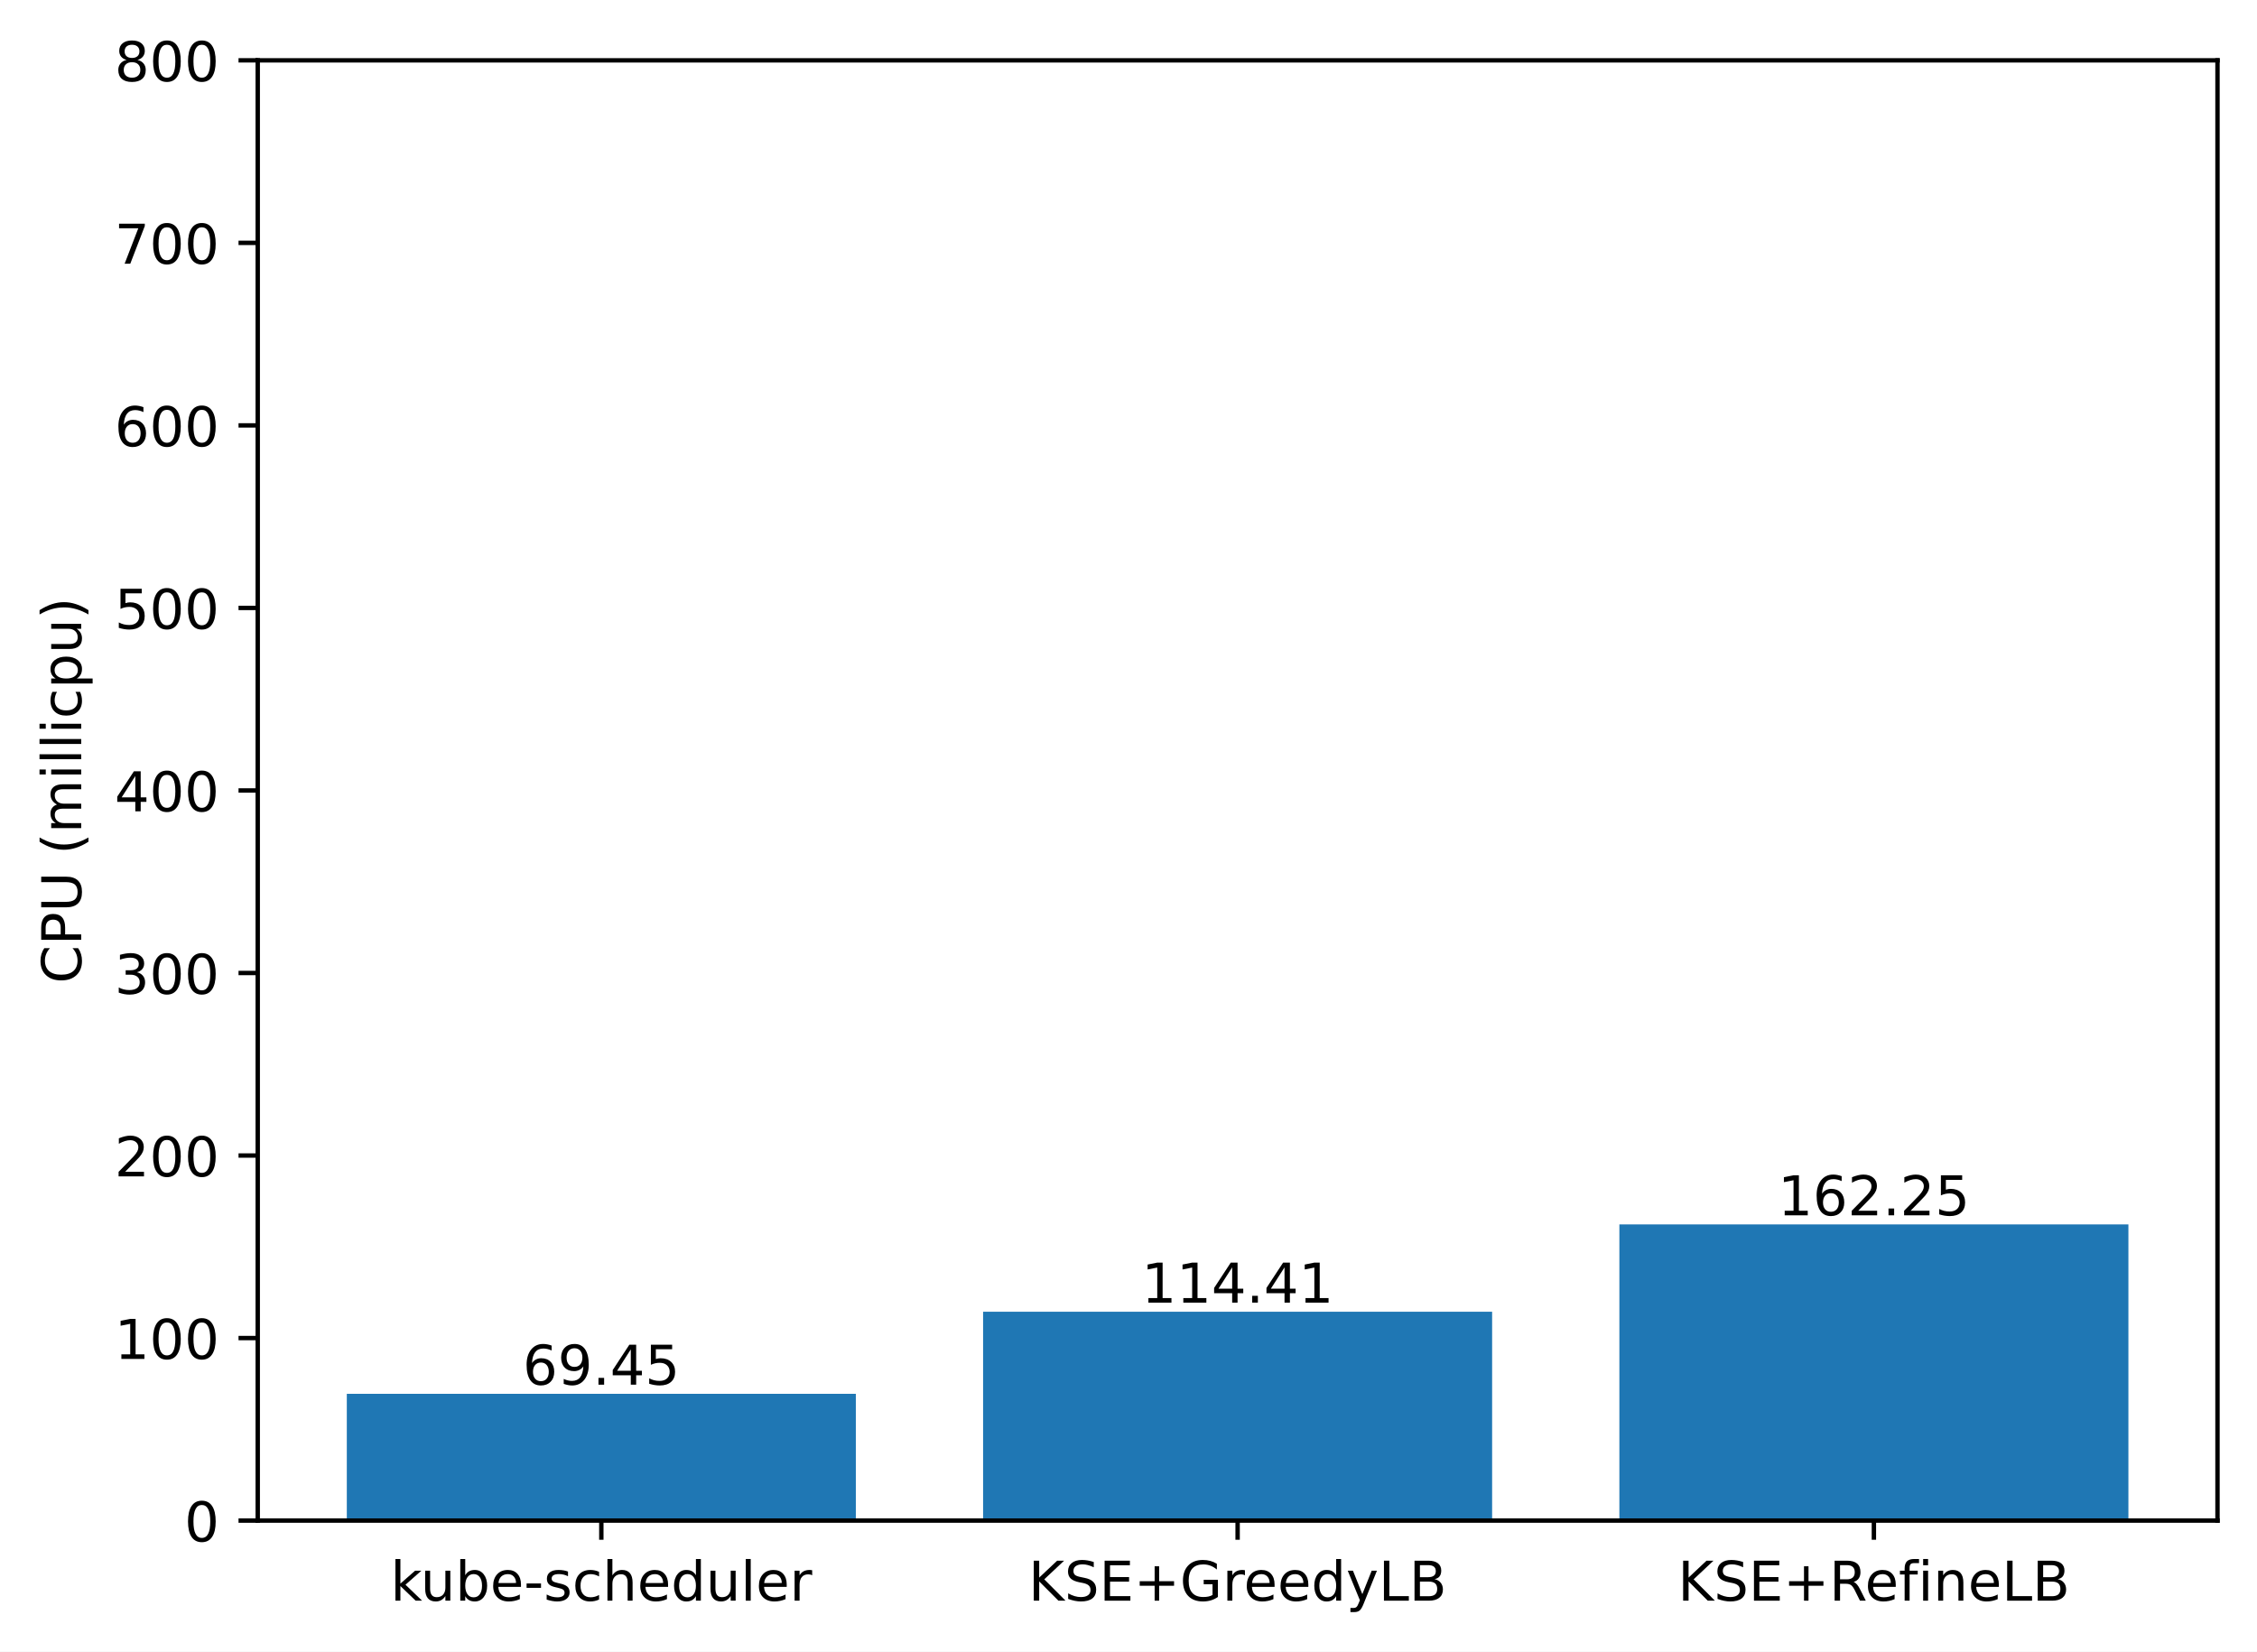
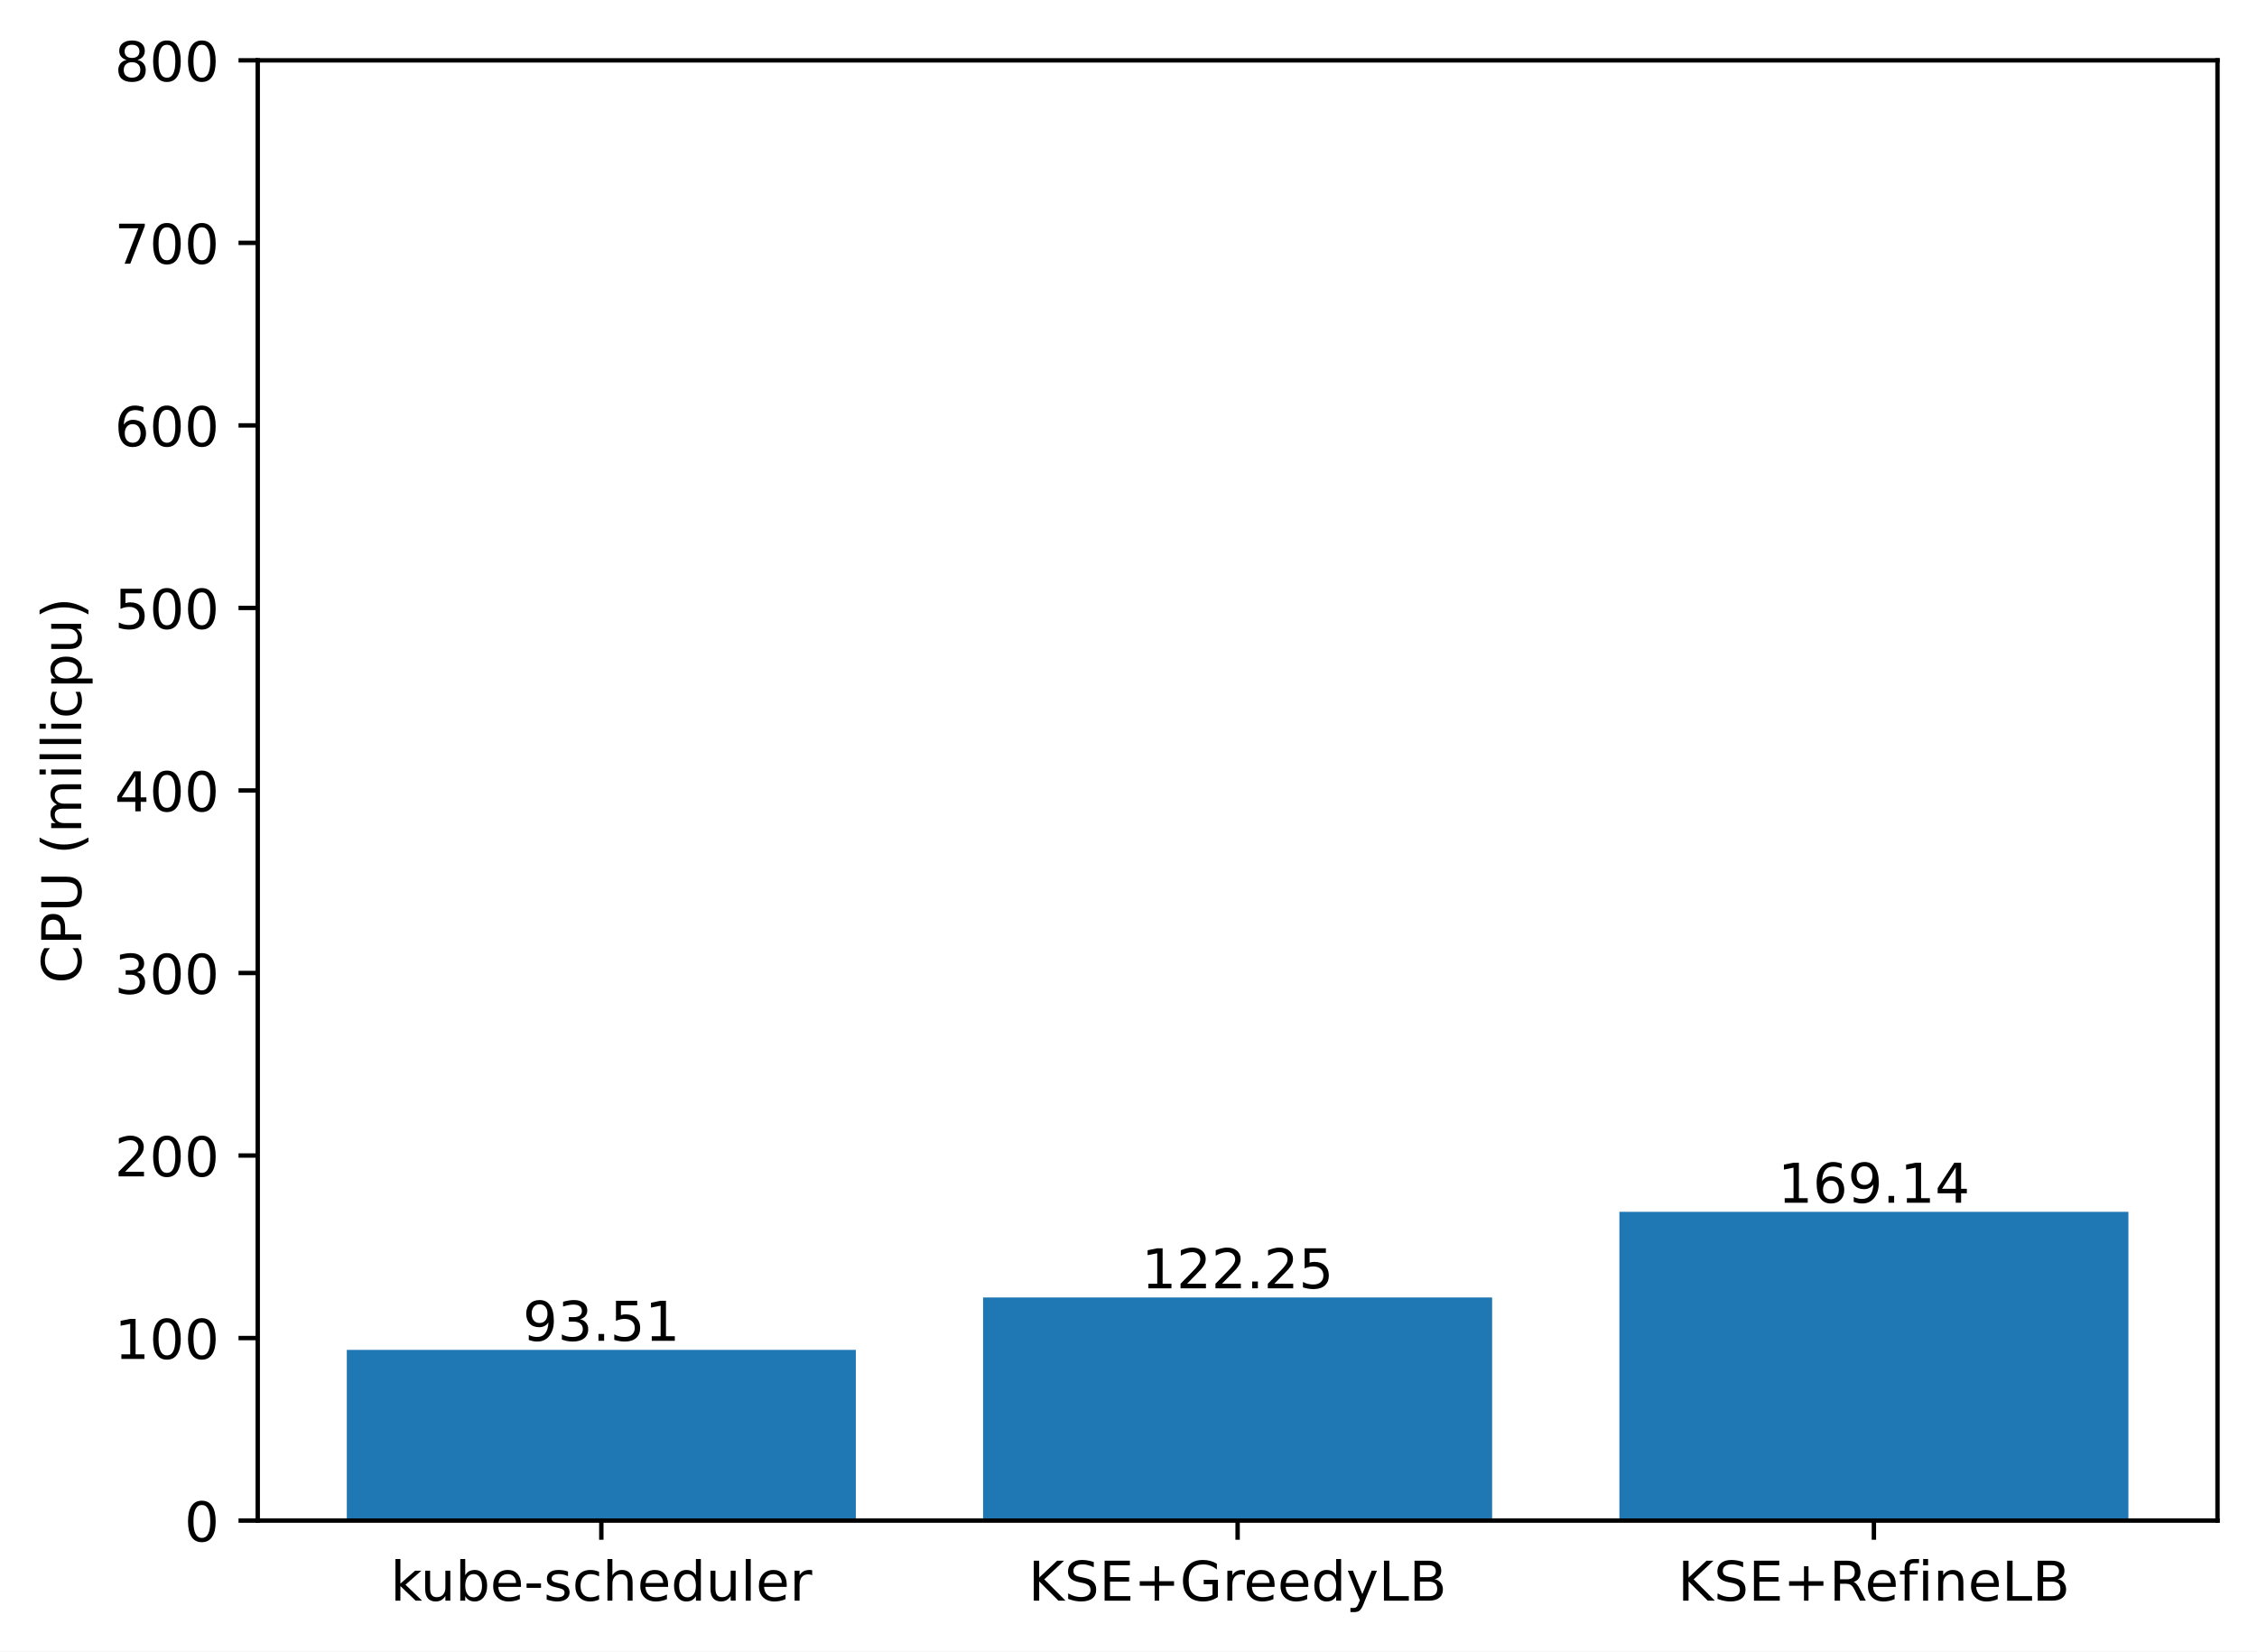
<svg xmlns="http://www.w3.org/2000/svg" xmlns:xlink="http://www.w3.org/1999/xlink" width="411.286pt" height="300.989pt" viewBox="0 0 411.286 300.989" version="1.1">
  <defs>
    <style type="text/css">*{stroke-linejoin: round; stroke-linecap: butt}</style>
  </defs>
  <g id="figure_1">
    <g id="patch_1">
      <path d="M 0 300.989  L 411.286 300.989  L 411.286 0  L 0 0  z " style="fill: #ffffff" />
    </g>
    <g id="axes_1">
      <g id="patch_2">
        <path d="M 46.966 277.111  L 404.086 277.111  L 404.086 10.999  L 46.966 10.999  z " style="fill: #ffffff" />
      </g>
      <g id="patch_3">
-         <path d="M 63.198 277.111  L 155.957 277.111  L 155.957 254.009  L 63.198 254.009  z " clip-path="url(#p529f1e1eea)" style="fill: #1f77b4" />
+         <path d="M 63.198 277.111  L 155.957 277.111  L 155.957 246.006  L 63.198 246.006  z " clip-path="url(#p2f8be9f135)" style="fill: #1f77b4" />
      </g>
      <g id="patch_4">
-         <path d="M 179.146 277.111  L 271.905 277.111  L 271.905 239.054  L 179.146 239.054  z " clip-path="url(#p529f1e1eea)" style="fill: #1f77b4" />
+         <path d="M 179.146 277.111  L 271.905 277.111  L 271.905 236.446  L 179.146 236.446  z " clip-path="url(#p2f8be9f135)" style="fill: #1f77b4" />
      </g>
      <g id="patch_5">
-         <path d="M 295.094 277.111  L 387.853 277.111  L 387.853 223.14  L 295.094 223.14  z " clip-path="url(#p529f1e1eea)" style="fill: #1f77b4" />
+         <path d="M 295.094 277.111  L 387.853 277.111  L 387.853 220.848  L 295.094 220.848  z " clip-path="url(#p2f8be9f135)" style="fill: #1f77b4" />
      </g>
      <g id="matplotlib.axis_1">
        <g id="xtick_1">
          <g id="line2d_1">
            <defs>
-               <path id="md1981f19f9" d="M 0 0  L 0 3.5  " style="stroke: #000000; stroke-width: 0.8" />
+               <path id="mb48e0c5412" d="M 0 0  L 0 3.5  " style="stroke: #000000; stroke-width: 0.8" />
            </defs>
            <g>
-               <use xlink:href="#md1981f19f9" x="109.578" y="277.111" style="stroke: #000000; stroke-width: 0.8" />
+               <use xlink:href="#mb48e0c5412" x="109.578" y="277.111" style="stroke: #000000; stroke-width: 0.8" />
            </g>
          </g>
          <g id="text_1">
            <g transform="translate(71.15179 291.7097)scale(0.1 -0.1)">
              <defs>
                <path id="DejaVuSans-6b" d="M 581 4863  L 1159 4863  L 1159 1991  L 2875 3500  L 3609 3500  L 1753 1863  L 3688 0  L 2938 0  L 1159 1709  L 1159 0  L 581 0  L 581 4863  z " transform="scale(0.015625)" />
                <path id="DejaVuSans-75" d="M 544 1381  L 544 3500  L 1119 3500  L 1119 1403  Q 1119 906 1312 657  Q 1506 409 1894 409  Q 2359 409 2629 706  Q 2900 1003 2900 1516  L 2900 3500  L 3475 3500  L 3475 0  L 2900 0  L 2900 538  Q 2691 219 2414 64  Q 2138 -91 1772 -91  Q 1169 -91 856 284  Q 544 659 544 1381  z M 1991 3584  L 1991 3584  z " transform="scale(0.015625)" />
                <path id="DejaVuSans-62" d="M 3116 1747  Q 3116 2381 2855 2742  Q 2594 3103 2138 3103  Q 1681 3103 1420 2742  Q 1159 2381 1159 1747  Q 1159 1113 1420 752  Q 1681 391 2138 391  Q 2594 391 2855 752  Q 3116 1113 3116 1747  z M 1159 2969  Q 1341 3281 1617 3432  Q 1894 3584 2278 3584  Q 2916 3584 3314 3078  Q 3713 2572 3713 1747  Q 3713 922 3314 415  Q 2916 -91 2278 -91  Q 1894 -91 1617 61  Q 1341 213 1159 525  L 1159 0  L 581 0  L 581 4863  L 1159 4863  L 1159 2969  z " transform="scale(0.015625)" />
                <path id="DejaVuSans-65" d="M 3597 1894  L 3597 1613  L 953 1613  Q 991 1019 1311 708  Q 1631 397 2203 397  Q 2534 397 2845 478  Q 3156 559 3463 722  L 3463 178  Q 3153 47 2828 -22  Q 2503 -91 2169 -91  Q 1331 -91 842 396  Q 353 884 353 1716  Q 353 2575 817 3079  Q 1281 3584 2069 3584  Q 2775 3584 3186 3129  Q 3597 2675 3597 1894  z M 3022 2063  Q 3016 2534 2758 2815  Q 2500 3097 2075 3097  Q 1594 3097 1305 2825  Q 1016 2553 972 2059  L 3022 2063  z " transform="scale(0.015625)" />
                <path id="DejaVuSans-2d" d="M 313 2009  L 1997 2009  L 1997 1497  L 313 1497  L 313 2009  z " transform="scale(0.015625)" />
                <path id="DejaVuSans-73" d="M 2834 3397  L 2834 2853  Q 2591 2978 2328 3040  Q 2066 3103 1784 3103  Q 1356 3103 1142 2972  Q 928 2841 928 2578  Q 928 2378 1081 2264  Q 1234 2150 1697 2047  L 1894 2003  Q 2506 1872 2764 1633  Q 3022 1394 3022 966  Q 3022 478 2636 193  Q 2250 -91 1575 -91  Q 1294 -91 989 -36  Q 684 19 347 128  L 347 722  Q 666 556 975 473  Q 1284 391 1588 391  Q 1994 391 2212 530  Q 2431 669 2431 922  Q 2431 1156 2273 1281  Q 2116 1406 1581 1522  L 1381 1569  Q 847 1681 609 1914  Q 372 2147 372 2553  Q 372 3047 722 3315  Q 1072 3584 1716 3584  Q 2034 3584 2315 3537  Q 2597 3491 2834 3397  z " transform="scale(0.015625)" />
                <path id="DejaVuSans-63" d="M 3122 3366  L 3122 2828  Q 2878 2963 2633 3030  Q 2388 3097 2138 3097  Q 1578 3097 1268 2742  Q 959 2388 959 1747  Q 959 1106 1268 751  Q 1578 397 2138 397  Q 2388 397 2633 464  Q 2878 531 3122 666  L 3122 134  Q 2881 22 2623 -34  Q 2366 -91 2075 -91  Q 1284 -91 818 406  Q 353 903 353 1747  Q 353 2603 823 3093  Q 1294 3584 2113 3584  Q 2378 3584 2631 3529  Q 2884 3475 3122 3366  z " transform="scale(0.015625)" />
                <path id="DejaVuSans-68" d="M 3513 2113  L 3513 0  L 2938 0  L 2938 2094  Q 2938 2591 2744 2837  Q 2550 3084 2163 3084  Q 1697 3084 1428 2787  Q 1159 2491 1159 1978  L 1159 0  L 581 0  L 581 4863  L 1159 4863  L 1159 2956  Q 1366 3272 1645 3428  Q 1925 3584 2291 3584  Q 2894 3584 3203 3211  Q 3513 2838 3513 2113  z " transform="scale(0.015625)" />
                <path id="DejaVuSans-64" d="M 2906 2969  L 2906 4863  L 3481 4863  L 3481 0  L 2906 0  L 2906 525  Q 2725 213 2448 61  Q 2172 -91 1784 -91  Q 1150 -91 751 415  Q 353 922 353 1747  Q 353 2572 751 3078  Q 1150 3584 1784 3584  Q 2172 3584 2448 3432  Q 2725 3281 2906 2969  z M 947 1747  Q 947 1113 1208 752  Q 1469 391 1925 391  Q 2381 391 2643 752  Q 2906 1113 2906 1747  Q 2906 2381 2643 2742  Q 2381 3103 1925 3103  Q 1469 3103 1208 2742  Q 947 2381 947 1747  z " transform="scale(0.015625)" />
                <path id="DejaVuSans-6c" d="M 603 4863  L 1178 4863  L 1178 0  L 603 0  L 603 4863  z " transform="scale(0.015625)" />
                <path id="DejaVuSans-72" d="M 2631 2963  Q 2534 3019 2420 3045  Q 2306 3072 2169 3072  Q 1681 3072 1420 2755  Q 1159 2438 1159 1844  L 1159 0  L 581 0  L 581 3500  L 1159 3500  L 1159 2956  Q 1341 3275 1631 3429  Q 1922 3584 2338 3584  Q 2397 3584 2469 3576  Q 2541 3569 2628 3553  L 2631 2963  z " transform="scale(0.015625)" />
              </defs>
              <use xlink:href="#DejaVuSans-6b" />
              <use xlink:href="#DejaVuSans-75" x="54.785" />
              <use xlink:href="#DejaVuSans-62" x="118.164" />
              <use xlink:href="#DejaVuSans-65" x="181.641" />
              <use xlink:href="#DejaVuSans-2d" x="243.164" />
              <use xlink:href="#DejaVuSans-73" x="279.248" />
              <use xlink:href="#DejaVuSans-63" x="331.348" />
              <use xlink:href="#DejaVuSans-68" x="386.328" />
              <use xlink:href="#DejaVuSans-65" x="449.707" />
              <use xlink:href="#DejaVuSans-64" x="511.23" />
              <use xlink:href="#DejaVuSans-75" x="574.707" />
              <use xlink:href="#DejaVuSans-6c" x="638.086" />
              <use xlink:href="#DejaVuSans-65" x="665.869" />
              <use xlink:href="#DejaVuSans-72" x="727.393" />
            </g>
          </g>
        </g>
        <g id="xtick_2">
          <g id="line2d_2">
            <g>
-               <use xlink:href="#md1981f19f9" x="225.526" y="277.111" style="stroke: #000000; stroke-width: 0.8" />
+               <use xlink:href="#mb48e0c5412" x="225.526" y="277.111" style="stroke: #000000; stroke-width: 0.8" />
            </g>
          </g>
          <g id="text_2">
            <g transform="translate(187.403 291.7097)scale(0.1 -0.1)">
              <defs>
                <path id="DejaVuSans-4b" d="M 628 4666  L 1259 4666  L 1259 2694  L 3353 4666  L 4166 4666  L 1850 2491  L 4331 0  L 3500 0  L 1259 2247  L 1259 0  L 628 0  L 628 4666  z " transform="scale(0.015625)" />
                <path id="DejaVuSans-53" d="M 3425 4513  L 3425 3897  Q 3066 4069 2747 4153  Q 2428 4238 2131 4238  Q 1616 4238 1336 4038  Q 1056 3838 1056 3469  Q 1056 3159 1242 3001  Q 1428 2844 1947 2747  L 2328 2669  Q 3034 2534 3370 2195  Q 3706 1856 3706 1288  Q 3706 609 3251 259  Q 2797 -91 1919 -91  Q 1588 -91 1214 -16  Q 841 59 441 206  L 441 856  Q 825 641 1194 531  Q 1563 422 1919 422  Q 2459 422 2753 634  Q 3047 847 3047 1241  Q 3047 1584 2836 1778  Q 2625 1972 2144 2069  L 1759 2144  Q 1053 2284 737 2584  Q 422 2884 422 3419  Q 422 4038 858 4394  Q 1294 4750 2059 4750  Q 2388 4750 2728 4690  Q 3069 4631 3425 4513  z " transform="scale(0.015625)" />
                <path id="DejaVuSans-45" d="M 628 4666  L 3578 4666  L 3578 4134  L 1259 4134  L 1259 2753  L 3481 2753  L 3481 2222  L 1259 2222  L 1259 531  L 3634 531  L 3634 0  L 628 0  L 628 4666  z " transform="scale(0.015625)" />
                <path id="DejaVuSans-2b" d="M 2944 4013  L 2944 2272  L 4684 2272  L 4684 1741  L 2944 1741  L 2944 0  L 2419 0  L 2419 1741  L 678 1741  L 678 2272  L 2419 2272  L 2419 4013  L 2944 4013  z " transform="scale(0.015625)" />
                <path id="DejaVuSans-47" d="M 3809 666  L 3809 1919  L 2778 1919  L 2778 2438  L 4434 2438  L 4434 434  Q 4069 175 3628 42  Q 3188 -91 2688 -91  Q 1594 -91 976 548  Q 359 1188 359 2328  Q 359 3472 976 4111  Q 1594 4750 2688 4750  Q 3144 4750 3555 4637  Q 3966 4525 4313 4306  L 4313 3634  Q 3963 3931 3569 4081  Q 3175 4231 2741 4231  Q 1884 4231 1454 3753  Q 1025 3275 1025 2328  Q 1025 1384 1454 906  Q 1884 428 2741 428  Q 3075 428 3337 486  Q 3600 544 3809 666  z " transform="scale(0.015625)" />
                <path id="DejaVuSans-79" d="M 2059 -325  Q 1816 -950 1584 -1140  Q 1353 -1331 966 -1331  L 506 -1331  L 506 -850  L 844 -850  Q 1081 -850 1212 -737  Q 1344 -625 1503 -206  L 1606 56  L 191 3500  L 800 3500  L 1894 763  L 2988 3500  L 3597 3500  L 2059 -325  z " transform="scale(0.015625)" />
                <path id="DejaVuSans-4c" d="M 628 4666  L 1259 4666  L 1259 531  L 3531 531  L 3531 0  L 628 0  L 628 4666  z " transform="scale(0.015625)" />
                <path id="DejaVuSans-42" d="M 1259 2228  L 1259 519  L 2272 519  Q 2781 519 3026 730  Q 3272 941 3272 1375  Q 3272 1813 3026 2020  Q 2781 2228 2272 2228  L 1259 2228  z M 1259 4147  L 1259 2741  L 2194 2741  Q 2656 2741 2882 2914  Q 3109 3088 3109 3444  Q 3109 3797 2882 3972  Q 2656 4147 2194 4147  L 1259 4147  z M 628 4666  L 2241 4666  Q 2963 4666 3353 4366  Q 3744 4066 3744 3513  Q 3744 3084 3544 2831  Q 3344 2578 2956 2516  Q 3422 2416 3680 2098  Q 3938 1781 3938 1306  Q 3938 681 3513 340  Q 3088 0 2303 0  L 628 0  L 628 4666  z " transform="scale(0.015625)" />
              </defs>
              <use xlink:href="#DejaVuSans-4b" />
              <use xlink:href="#DejaVuSans-53" x="65.576" />
              <use xlink:href="#DejaVuSans-45" x="129.053" />
              <use xlink:href="#DejaVuSans-2b" x="192.236" />
              <use xlink:href="#DejaVuSans-47" x="276.025" />
              <use xlink:href="#DejaVuSans-72" x="353.516" />
              <use xlink:href="#DejaVuSans-65" x="392.379" />
              <use xlink:href="#DejaVuSans-65" x="453.902" />
              <use xlink:href="#DejaVuSans-64" x="515.426" />
              <use xlink:href="#DejaVuSans-79" x="578.902" />
              <use xlink:href="#DejaVuSans-4c" x="638.082" />
              <use xlink:href="#DejaVuSans-42" x="693.795" />
            </g>
          </g>
        </g>
        <g id="xtick_3">
          <g id="line2d_3">
            <g>
-               <use xlink:href="#md1981f19f9" x="341.474" y="277.111" style="stroke: #000000; stroke-width: 0.8" />
+               <use xlink:href="#mb48e0c5412" x="341.474" y="277.111" style="stroke: #000000; stroke-width: 0.8" />
            </g>
          </g>
          <g id="text_3">
            <g transform="translate(305.7346 291.7097)scale(0.1 -0.1)">
              <defs>
                <path id="DejaVuSans-52" d="M 2841 2188  Q 3044 2119 3236 1894  Q 3428 1669 3622 1275  L 4263 0  L 3584 0  L 2988 1197  Q 2756 1666 2539 1819  Q 2322 1972 1947 1972  L 1259 1972  L 1259 0  L 628 0  L 628 4666  L 2053 4666  Q 2853 4666 3247 4331  Q 3641 3997 3641 3322  Q 3641 2881 3436 2590  Q 3231 2300 2841 2188  z M 1259 4147  L 1259 2491  L 2053 2491  Q 2509 2491 2742 2702  Q 2975 2913 2975 3322  Q 2975 3731 2742 3939  Q 2509 4147 2053 4147  L 1259 4147  z " transform="scale(0.015625)" />
                <path id="DejaVuSans-66" d="M 2375 4863  L 2375 4384  L 1825 4384  Q 1516 4384 1395 4259  Q 1275 4134 1275 3809  L 1275 3500  L 2222 3500  L 2222 3053  L 1275 3053  L 1275 0  L 697 0  L 697 3053  L 147 3053  L 147 3500  L 697 3500  L 697 3744  Q 697 4328 969 4595  Q 1241 4863 1831 4863  L 2375 4863  z " transform="scale(0.015625)" />
                <path id="DejaVuSans-69" d="M 603 3500  L 1178 3500  L 1178 0  L 603 0  L 603 3500  z M 603 4863  L 1178 4863  L 1178 4134  L 603 4134  L 603 4863  z " transform="scale(0.015625)" />
                <path id="DejaVuSans-6e" d="M 3513 2113  L 3513 0  L 2938 0  L 2938 2094  Q 2938 2591 2744 2837  Q 2550 3084 2163 3084  Q 1697 3084 1428 2787  Q 1159 2491 1159 1978  L 1159 0  L 581 0  L 581 3500  L 1159 3500  L 1159 2956  Q 1366 3272 1645 3428  Q 1925 3584 2291 3584  Q 2894 3584 3203 3211  Q 3513 2838 3513 2113  z " transform="scale(0.015625)" />
              </defs>
              <use xlink:href="#DejaVuSans-4b" />
              <use xlink:href="#DejaVuSans-53" x="65.576" />
              <use xlink:href="#DejaVuSans-45" x="129.053" />
              <use xlink:href="#DejaVuSans-2b" x="192.236" />
              <use xlink:href="#DejaVuSans-52" x="276.025" />
              <use xlink:href="#DejaVuSans-65" x="341.008" />
              <use xlink:href="#DejaVuSans-66" x="402.531" />
              <use xlink:href="#DejaVuSans-69" x="437.736" />
              <use xlink:href="#DejaVuSans-6e" x="465.52" />
              <use xlink:href="#DejaVuSans-65" x="528.898" />
              <use xlink:href="#DejaVuSans-4c" x="590.422" />
              <use xlink:href="#DejaVuSans-42" x="646.135" />
            </g>
          </g>
        </g>
      </g>
      <g id="matplotlib.axis_2">
        <g id="ytick_1">
          <g id="line2d_4">
            <defs>
-               <path id="m26e459904f" d="M 0 0  L -3.5 0  " style="stroke: #000000; stroke-width: 0.8" />
+               <path id="m47f6de726d" d="M 0 0  L -3.5 0  " style="stroke: #000000; stroke-width: 0.8" />
            </defs>
            <g>
-               <use xlink:href="#m26e459904f" x="46.966" y="277.111" style="stroke: #000000; stroke-width: 0.8" />
+               <use xlink:href="#m47f6de726d" x="46.966" y="277.111" style="stroke: #000000; stroke-width: 0.8" />
            </g>
          </g>
          <g id="text_4">
            <g transform="translate(33.60312 280.9104)scale(0.1 -0.1)">
              <defs>
                <path id="DejaVuSans-30" d="M 2034 4250  Q 1547 4250 1301 3770  Q 1056 3291 1056 2328  Q 1056 1369 1301 889  Q 1547 409 2034 409  Q 2525 409 2770 889  Q 3016 1369 3016 2328  Q 3016 3291 2770 3770  Q 2525 4250 2034 4250  z M 2034 4750  Q 2819 4750 3233 4129  Q 3647 3509 3647 2328  Q 3647 1150 3233 529  Q 2819 -91 2034 -91  Q 1250 -91 836 529  Q 422 1150 422 2328  Q 422 3509 836 4129  Q 1250 4750 2034 4750  z " transform="scale(0.015625)" />
              </defs>
              <use xlink:href="#DejaVuSans-30" />
            </g>
          </g>
        </g>
        <g id="ytick_2">
          <g id="line2d_5">
            <g>
-               <use xlink:href="#m26e459904f" x="46.966" y="243.847" style="stroke: #000000; stroke-width: 0.8" />
+               <use xlink:href="#m47f6de726d" x="46.966" y="243.847" style="stroke: #000000; stroke-width: 0.8" />
            </g>
          </g>
          <g id="text_5">
            <g transform="translate(20.87813 247.6464)scale(0.1 -0.1)">
              <defs>
                <path id="DejaVuSans-31" d="M 794 531  L 1825 531  L 1825 4091  L 703 3866  L 703 4441  L 1819 4666  L 2450 4666  L 2450 531  L 3481 531  L 3481 0  L 794 0  L 794 531  z " transform="scale(0.015625)" />
              </defs>
              <use xlink:href="#DejaVuSans-31" />
              <use xlink:href="#DejaVuSans-30" x="63.623" />
              <use xlink:href="#DejaVuSans-30" x="127.246" />
            </g>
          </g>
        </g>
        <g id="ytick_3">
          <g id="line2d_6">
            <g>
-               <use xlink:href="#m26e459904f" x="46.966" y="210.583" style="stroke: #000000; stroke-width: 0.8" />
+               <use xlink:href="#m47f6de726d" x="46.966" y="210.583" style="stroke: #000000; stroke-width: 0.8" />
            </g>
          </g>
          <g id="text_6">
            <g transform="translate(20.87813 214.3824)scale(0.1 -0.1)">
              <defs>
                <path id="DejaVuSans-32" d="M 1228 531  L 3431 531  L 3431 0  L 469 0  L 469 531  Q 828 903 1448 1529  Q 2069 2156 2228 2338  Q 2531 2678 2651 2914  Q 2772 3150 2772 3378  Q 2772 3750 2511 3984  Q 2250 4219 1831 4219  Q 1534 4219 1204 4116  Q 875 4013 500 3803  L 500 4441  Q 881 4594 1212 4672  Q 1544 4750 1819 4750  Q 2544 4750 2975 4387  Q 3406 4025 3406 3419  Q 3406 3131 3298 2873  Q 3191 2616 2906 2266  Q 2828 2175 2409 1742  Q 1991 1309 1228 531  z " transform="scale(0.015625)" />
              </defs>
              <use xlink:href="#DejaVuSans-32" />
              <use xlink:href="#DejaVuSans-30" x="63.623" />
              <use xlink:href="#DejaVuSans-30" x="127.246" />
            </g>
          </g>
        </g>
        <g id="ytick_4">
          <g id="line2d_7">
            <g>
-               <use xlink:href="#m26e459904f" x="46.966" y="177.319" style="stroke: #000000; stroke-width: 0.8" />
+               <use xlink:href="#m47f6de726d" x="46.966" y="177.319" style="stroke: #000000; stroke-width: 0.8" />
            </g>
          </g>
          <g id="text_7">
            <g transform="translate(20.87813 181.1184)scale(0.1 -0.1)">
              <defs>
                <path id="DejaVuSans-33" d="M 2597 2516  Q 3050 2419 3304 2112  Q 3559 1806 3559 1356  Q 3559 666 3084 287  Q 2609 -91 1734 -91  Q 1441 -91 1130 -33  Q 819 25 488 141  L 488 750  Q 750 597 1062 519  Q 1375 441 1716 441  Q 2309 441 2620 675  Q 2931 909 2931 1356  Q 2931 1769 2642 2001  Q 2353 2234 1838 2234  L 1294 2234  L 1294 2753  L 1863 2753  Q 2328 2753 2575 2939  Q 2822 3125 2822 3475  Q 2822 3834 2567 4026  Q 2313 4219 1838 4219  Q 1578 4219 1281 4162  Q 984 4106 628 3988  L 628 4550  Q 988 4650 1302 4700  Q 1616 4750 1894 4750  Q 2613 4750 3031 4423  Q 3450 4097 3450 3541  Q 3450 3153 3228 2886  Q 3006 2619 2597 2516  z " transform="scale(0.015625)" />
              </defs>
              <use xlink:href="#DejaVuSans-33" />
              <use xlink:href="#DejaVuSans-30" x="63.623" />
              <use xlink:href="#DejaVuSans-30" x="127.246" />
            </g>
          </g>
        </g>
        <g id="ytick_5">
          <g id="line2d_8">
            <g>
-               <use xlink:href="#m26e459904f" x="46.966" y="144.055" style="stroke: #000000; stroke-width: 0.8" />
+               <use xlink:href="#m47f6de726d" x="46.966" y="144.055" style="stroke: #000000; stroke-width: 0.8" />
            </g>
          </g>
          <g id="text_8">
            <g transform="translate(20.87813 147.8544)scale(0.1 -0.1)">
              <defs>
                <path id="DejaVuSans-34" d="M 2419 4116  L 825 1625  L 2419 1625  L 2419 4116  z M 2253 4666  L 3047 4666  L 3047 1625  L 3713 1625  L 3713 1100  L 3047 1100  L 3047 0  L 2419 0  L 2419 1100  L 313 1100  L 313 1709  L 2253 4666  z " transform="scale(0.015625)" />
              </defs>
              <use xlink:href="#DejaVuSans-34" />
              <use xlink:href="#DejaVuSans-30" x="63.623" />
              <use xlink:href="#DejaVuSans-30" x="127.246" />
            </g>
          </g>
        </g>
        <g id="ytick_6">
          <g id="line2d_9">
            <g>
-               <use xlink:href="#m26e459904f" x="46.966" y="110.791" style="stroke: #000000; stroke-width: 0.8" />
+               <use xlink:href="#m47f6de726d" x="46.966" y="110.791" style="stroke: #000000; stroke-width: 0.8" />
            </g>
          </g>
          <g id="text_9">
            <g transform="translate(20.87813 114.5904)scale(0.1 -0.1)">
              <defs>
                <path id="DejaVuSans-35" d="M 691 4666  L 3169 4666  L 3169 4134  L 1269 4134  L 1269 2991  Q 1406 3038 1543 3061  Q 1681 3084 1819 3084  Q 2600 3084 3056 2656  Q 3513 2228 3513 1497  Q 3513 744 3044 326  Q 2575 -91 1722 -91  Q 1428 -91 1123 -41  Q 819 9 494 109  L 494 744  Q 775 591 1075 516  Q 1375 441 1709 441  Q 2250 441 2565 725  Q 2881 1009 2881 1497  Q 2881 1984 2565 2268  Q 2250 2553 1709 2553  Q 1456 2553 1204 2497  Q 953 2441 691 2322  L 691 4666  z " transform="scale(0.015625)" />
              </defs>
              <use xlink:href="#DejaVuSans-35" />
              <use xlink:href="#DejaVuSans-30" x="63.623" />
              <use xlink:href="#DejaVuSans-30" x="127.246" />
            </g>
          </g>
        </g>
        <g id="ytick_7">
          <g id="line2d_10">
            <g>
-               <use xlink:href="#m26e459904f" x="46.966" y="77.527" style="stroke: #000000; stroke-width: 0.8" />
+               <use xlink:href="#m47f6de726d" x="46.966" y="77.527" style="stroke: #000000; stroke-width: 0.8" />
            </g>
          </g>
          <g id="text_10">
            <g transform="translate(20.87813 81.32644)scale(0.1 -0.1)">
              <defs>
                <path id="DejaVuSans-36" d="M 2113 2584  Q 1688 2584 1439 2293  Q 1191 2003 1191 1497  Q 1191 994 1439 701  Q 1688 409 2113 409  Q 2538 409 2786 701  Q 3034 994 3034 1497  Q 3034 2003 2786 2293  Q 2538 2584 2113 2584  z M 3366 4563  L 3366 3988  Q 3128 4100 2886 4159  Q 2644 4219 2406 4219  Q 1781 4219 1451 3797  Q 1122 3375 1075 2522  Q 1259 2794 1537 2939  Q 1816 3084 2150 3084  Q 2853 3084 3261 2657  Q 3669 2231 3669 1497  Q 3669 778 3244 343  Q 2819 -91 2113 -91  Q 1303 -91 875 529  Q 447 1150 447 2328  Q 447 3434 972 4092  Q 1497 4750 2381 4750  Q 2619 4750 2861 4703  Q 3103 4656 3366 4563  z " transform="scale(0.015625)" />
              </defs>
              <use xlink:href="#DejaVuSans-36" />
              <use xlink:href="#DejaVuSans-30" x="63.623" />
              <use xlink:href="#DejaVuSans-30" x="127.246" />
            </g>
          </g>
        </g>
        <g id="ytick_8">
          <g id="line2d_11">
            <g>
-               <use xlink:href="#m26e459904f" x="46.966" y="44.263" style="stroke: #000000; stroke-width: 0.8" />
+               <use xlink:href="#m47f6de726d" x="46.966" y="44.263" style="stroke: #000000; stroke-width: 0.8" />
            </g>
          </g>
          <g id="text_11">
            <g transform="translate(20.87813 48.06244)scale(0.1 -0.1)">
              <defs>
                <path id="DejaVuSans-37" d="M 525 4666  L 3525 4666  L 3525 4397  L 1831 0  L 1172 0  L 2766 4134  L 525 4134  L 525 4666  z " transform="scale(0.015625)" />
              </defs>
              <use xlink:href="#DejaVuSans-37" />
              <use xlink:href="#DejaVuSans-30" x="63.623" />
              <use xlink:href="#DejaVuSans-30" x="127.246" />
            </g>
          </g>
        </g>
        <g id="ytick_9">
          <g id="line2d_12">
            <g>
-               <use xlink:href="#m26e459904f" x="46.966" y="10.999" style="stroke: #000000; stroke-width: 0.8" />
+               <use xlink:href="#m47f6de726d" x="46.966" y="10.999" style="stroke: #000000; stroke-width: 0.8" />
            </g>
          </g>
          <g id="text_12">
            <g transform="translate(20.87813 14.79844)scale(0.1 -0.1)">
              <defs>
                <path id="DejaVuSans-38" d="M 2034 2216  Q 1584 2216 1326 1975  Q 1069 1734 1069 1313  Q 1069 891 1326 650  Q 1584 409 2034 409  Q 2484 409 2743 651  Q 3003 894 3003 1313  Q 3003 1734 2745 1975  Q 2488 2216 2034 2216  z M 1403 2484  Q 997 2584 770 2862  Q 544 3141 544 3541  Q 544 4100 942 4425  Q 1341 4750 2034 4750  Q 2731 4750 3128 4425  Q 3525 4100 3525 3541  Q 3525 3141 3298 2862  Q 3072 2584 2669 2484  Q 3125 2378 3379 2068  Q 3634 1759 3634 1313  Q 3634 634 3220 271  Q 2806 -91 2034 -91  Q 1263 -91 848 271  Q 434 634 434 1313  Q 434 1759 690 2068  Q 947 2378 1403 2484  z M 1172 3481  Q 1172 3119 1398 2916  Q 1625 2713 2034 2713  Q 2441 2713 2670 2916  Q 2900 3119 2900 3481  Q 2900 3844 2670 4047  Q 2441 4250 2034 4250  Q 1625 4250 1398 4047  Q 1172 3844 1172 3481  z " transform="scale(0.015625)" />
              </defs>
              <use xlink:href="#DejaVuSans-38" />
              <use xlink:href="#DejaVuSans-30" x="63.623" />
              <use xlink:href="#DejaVuSans-30" x="127.246" />
            </g>
          </g>
        </g>
        <g id="text_13">
          <g transform="translate(14.79844 179.2302)rotate(-90)scale(0.1 -0.1)">
            <defs>
              <path id="DejaVuSans-43" d="M 4122 4306  L 4122 3641  Q 3803 3938 3442 4084  Q 3081 4231 2675 4231  Q 1875 4231 1450 3742  Q 1025 3253 1025 2328  Q 1025 1406 1450 917  Q 1875 428 2675 428  Q 3081 428 3442 575  Q 3803 722 4122 1019  L 4122 359  Q 3791 134 3420 21  Q 3050 -91 2638 -91  Q 1578 -91 968 557  Q 359 1206 359 2328  Q 359 3453 968 4101  Q 1578 4750 2638 4750  Q 3056 4750 3426 4639  Q 3797 4528 4122 4306  z " transform="scale(0.015625)" />
              <path id="DejaVuSans-50" d="M 1259 4147  L 1259 2394  L 2053 2394  Q 2494 2394 2734 2622  Q 2975 2850 2975 3272  Q 2975 3691 2734 3919  Q 2494 4147 2053 4147  L 1259 4147  z M 628 4666  L 2053 4666  Q 2838 4666 3239 4311  Q 3641 3956 3641 3272  Q 3641 2581 3239 2228  Q 2838 1875 2053 1875  L 1259 1875  L 1259 0  L 628 0  L 628 4666  z " transform="scale(0.015625)" />
              <path id="DejaVuSans-55" d="M 556 4666  L 1191 4666  L 1191 1831  Q 1191 1081 1462 751  Q 1734 422 2344 422  Q 2950 422 3222 751  Q 3494 1081 3494 1831  L 3494 4666  L 4128 4666  L 4128 1753  Q 4128 841 3676 375  Q 3225 -91 2344 -91  Q 1459 -91 1007 375  Q 556 841 556 1753  L 556 4666  z " transform="scale(0.015625)" />
              <path id="DejaVuSans-20" transform="scale(0.015625)" />
              <path id="DejaVuSans-28" d="M 1984 4856  Q 1566 4138 1362 3434  Q 1159 2731 1159 2009  Q 1159 1288 1364 580  Q 1569 -128 1984 -844  L 1484 -844  Q 1016 -109 783 600  Q 550 1309 550 2009  Q 550 2706 781 3412  Q 1013 4119 1484 4856  L 1984 4856  z " transform="scale(0.015625)" />
              <path id="DejaVuSans-6d" d="M 3328 2828  Q 3544 3216 3844 3400  Q 4144 3584 4550 3584  Q 5097 3584 5394 3201  Q 5691 2819 5691 2113  L 5691 0  L 5113 0  L 5113 2094  Q 5113 2597 4934 2840  Q 4756 3084 4391 3084  Q 3944 3084 3684 2787  Q 3425 2491 3425 1978  L 3425 0  L 2847 0  L 2847 2094  Q 2847 2600 2669 2842  Q 2491 3084 2119 3084  Q 1678 3084 1418 2786  Q 1159 2488 1159 1978  L 1159 0  L 581 0  L 581 3500  L 1159 3500  L 1159 2956  Q 1356 3278 1631 3431  Q 1906 3584 2284 3584  Q 2666 3584 2933 3390  Q 3200 3197 3328 2828  z " transform="scale(0.015625)" />
              <path id="DejaVuSans-70" d="M 1159 525  L 1159 -1331  L 581 -1331  L 581 3500  L 1159 3500  L 1159 2969  Q 1341 3281 1617 3432  Q 1894 3584 2278 3584  Q 2916 3584 3314 3078  Q 3713 2572 3713 1747  Q 3713 922 3314 415  Q 2916 -91 2278 -91  Q 1894 -91 1617 61  Q 1341 213 1159 525  z M 3116 1747  Q 3116 2381 2855 2742  Q 2594 3103 2138 3103  Q 1681 3103 1420 2742  Q 1159 2381 1159 1747  Q 1159 1113 1420 752  Q 1681 391 2138 391  Q 2594 391 2855 752  Q 3116 1113 3116 1747  z " transform="scale(0.015625)" />
              <path id="DejaVuSans-29" d="M 513 4856  L 1013 4856  Q 1481 4119 1714 3412  Q 1947 2706 1947 2009  Q 1947 1309 1714 600  Q 1481 -109 1013 -844  L 513 -844  Q 928 -128 1133 580  Q 1338 1288 1338 2009  Q 1338 2731 1133 3434  Q 928 4138 513 4856  z " transform="scale(0.015625)" />
            </defs>
            <use xlink:href="#DejaVuSans-43" />
            <use xlink:href="#DejaVuSans-50" x="69.824" />
            <use xlink:href="#DejaVuSans-55" x="130.127" />
            <use xlink:href="#DejaVuSans-20" x="203.32" />
            <use xlink:href="#DejaVuSans-28" x="235.107" />
            <use xlink:href="#DejaVuSans-6d" x="274.121" />
            <use xlink:href="#DejaVuSans-69" x="371.533" />
            <use xlink:href="#DejaVuSans-6c" x="399.316" />
            <use xlink:href="#DejaVuSans-6c" x="427.1" />
            <use xlink:href="#DejaVuSans-69" x="454.883" />
            <use xlink:href="#DejaVuSans-63" x="482.666" />
            <use xlink:href="#DejaVuSans-70" x="537.646" />
            <use xlink:href="#DejaVuSans-75" x="601.123" />
            <use xlink:href="#DejaVuSans-29" x="664.502" />
          </g>
        </g>
      </g>
      <g id="patch_6">
        <path d="M 46.966 277.111  L 46.966 10.999  " style="fill: none; stroke: #000000; stroke-width: 0.8; stroke-linejoin: miter; stroke-linecap: square" />
      </g>
      <g id="patch_7">
        <path d="M 404.086 277.111  L 404.086 10.999  " style="fill: none; stroke: #000000; stroke-width: 0.8; stroke-linejoin: miter; stroke-linecap: square" />
      </g>
      <g id="patch_8">
        <path d="M 46.966 277.111  L 404.086 277.111  " style="fill: none; stroke: #000000; stroke-width: 0.8; stroke-linejoin: miter; stroke-linecap: square" />
      </g>
      <g id="patch_9">
        <path d="M 46.966 10.999  L 404.086 10.999  " style="fill: none; stroke: #000000; stroke-width: 0.8; stroke-linejoin: miter; stroke-linecap: square" />
      </g>
      <g id="text_14">
-         <g transform="translate(95.26351 252.3462)scale(0.1 -0.1)">
+         <g transform="translate(95.26351 244.3429)scale(0.1 -0.1)">
          <defs>
            <path id="DejaVuSans-39" d="M 703 97  L 703 672  Q 941 559 1184 500  Q 1428 441 1663 441  Q 2288 441 2617 861  Q 2947 1281 2994 2138  Q 2813 1869 2534 1725  Q 2256 1581 1919 1581  Q 1219 1581 811 2004  Q 403 2428 403 3163  Q 403 3881 828 4315  Q 1253 4750 1959 4750  Q 2769 4750 3195 4129  Q 3622 3509 3622 2328  Q 3622 1225 3098 567  Q 2575 -91 1691 -91  Q 1453 -91 1209 -44  Q 966 3 703 97  z M 1959 2075  Q 2384 2075 2632 2365  Q 2881 2656 2881 3163  Q 2881 3666 2632 3958  Q 2384 4250 1959 4250  Q 1534 4250 1286 3958  Q 1038 3666 1038 3163  Q 1038 2656 1286 2365  Q 1534 2075 1959 2075  z " transform="scale(0.015625)" />
            <path id="DejaVuSans-2e" d="M 684 794  L 1344 794  L 1344 0  L 684 0  L 684 794  z " transform="scale(0.015625)" />
          </defs>
-           <use xlink:href="#DejaVuSans-36" />
-           <use xlink:href="#DejaVuSans-39" x="63.623" />
+           <use xlink:href="#DejaVuSans-39" />
+           <use xlink:href="#DejaVuSans-33" x="63.623" />
          <use xlink:href="#DejaVuSans-2e" x="127.246" />
-           <use xlink:href="#DejaVuSans-34" x="159.033" />
-           <use xlink:href="#DejaVuSans-35" x="222.656" />
+           <use xlink:href="#DejaVuSans-35" x="159.033" />
+           <use xlink:href="#DejaVuSans-31" x="222.656" />
        </g>
      </g>
      <g id="text_15">
-         <g transform="translate(208.0303 237.3907)scale(0.1 -0.1)">
+         <g transform="translate(208.0303 234.7828)scale(0.1 -0.1)">
          <use xlink:href="#DejaVuSans-31" />
-           <use xlink:href="#DejaVuSans-31" x="63.623" />
-           <use xlink:href="#DejaVuSans-34" x="127.246" />
-           <use xlink:href="#DejaVuSans-2e" x="190.869" />
-           <use xlink:href="#DejaVuSans-34" x="222.656" />
-           <use xlink:href="#DejaVuSans-31" x="286.279" />
-         </g>
-       </g>
-       <g id="text_16">
-         <g transform="translate(323.9784 221.4772)scale(0.1 -0.1)">
-           <use xlink:href="#DejaVuSans-31" />
-           <use xlink:href="#DejaVuSans-36" x="63.623" />
+           <use xlink:href="#DejaVuSans-32" x="63.623" />
          <use xlink:href="#DejaVuSans-32" x="127.246" />
          <use xlink:href="#DejaVuSans-2e" x="190.869" />
          <use xlink:href="#DejaVuSans-32" x="222.656" />
          <use xlink:href="#DejaVuSans-35" x="286.279" />
        </g>
      </g>
+       <g id="text_16">
+         <g transform="translate(323.9784 219.1853)scale(0.1 -0.1)">
+           <use xlink:href="#DejaVuSans-31" />
+           <use xlink:href="#DejaVuSans-36" x="63.623" />
+           <use xlink:href="#DejaVuSans-39" x="127.246" />
+           <use xlink:href="#DejaVuSans-2e" x="190.869" />
+           <use xlink:href="#DejaVuSans-31" x="222.656" />
+           <use xlink:href="#DejaVuSans-34" x="286.279" />
+         </g>
+       </g>
    </g>
  </g>
  <defs>
-     <clipPath id="p529f1e1eea">
+     <clipPath id="p2f8be9f135">
      <rect x="46.966" y="10.999" width="357.12" height="266.112" />
    </clipPath>
  </defs>
</svg>
